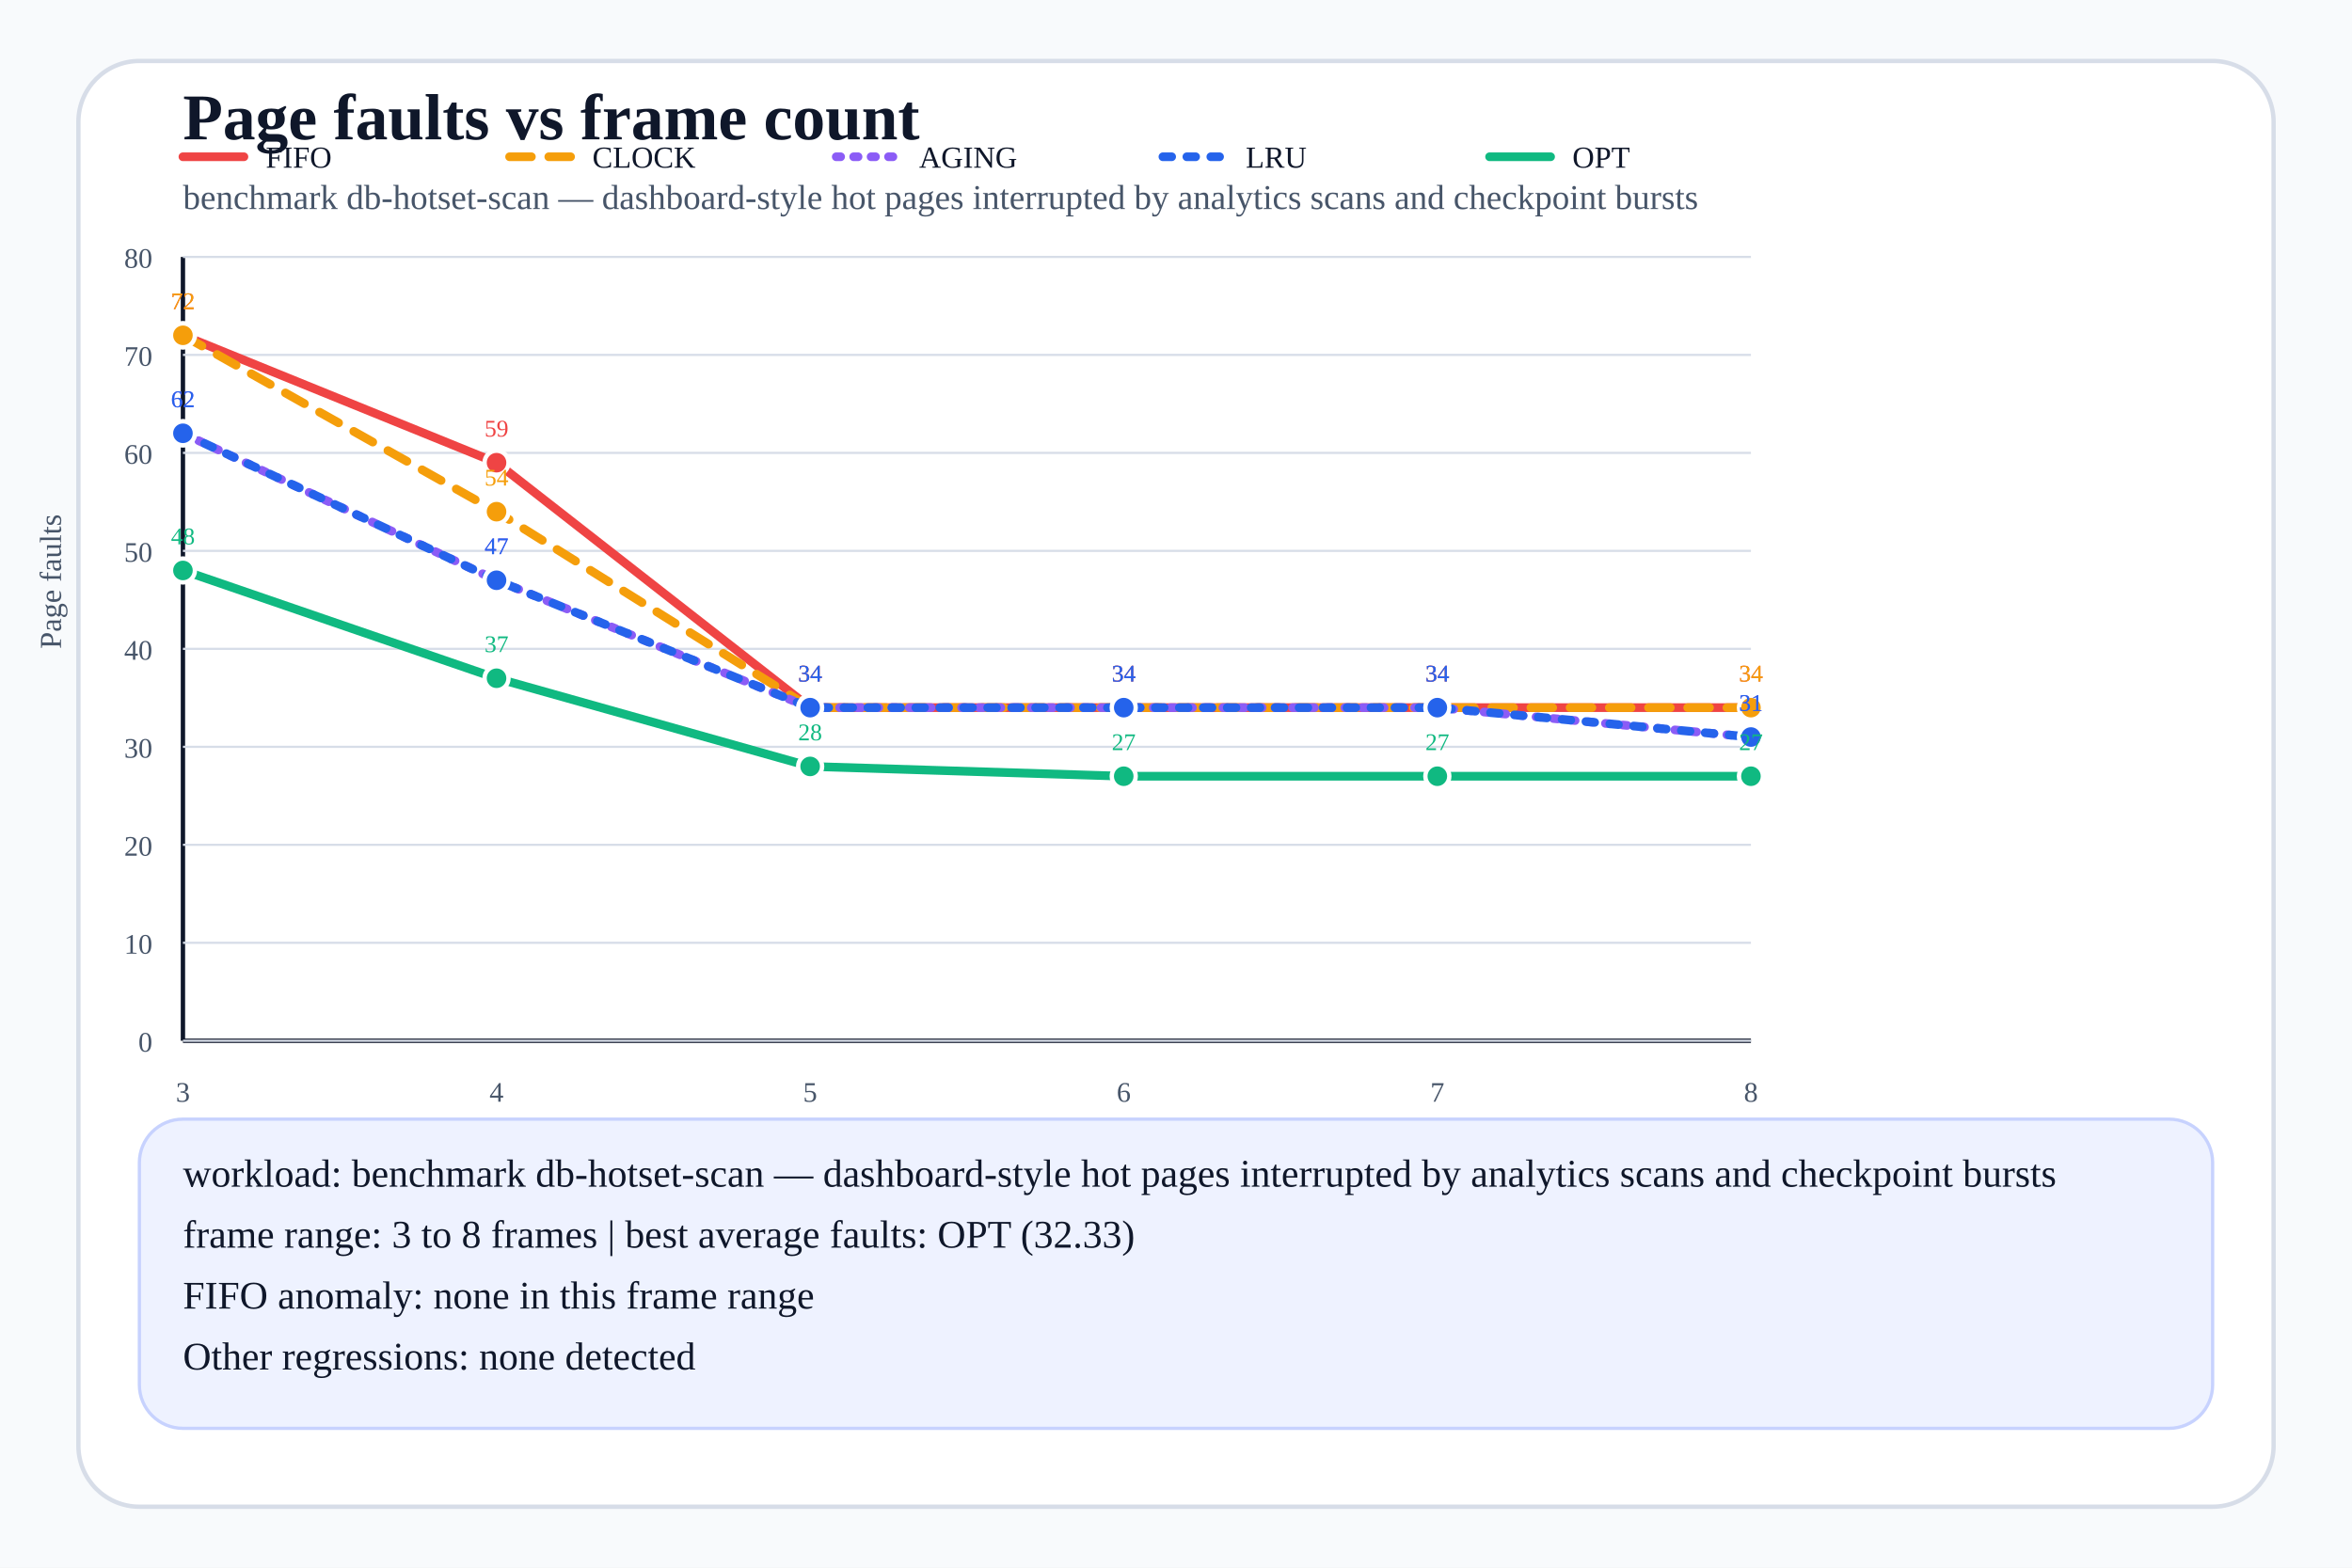
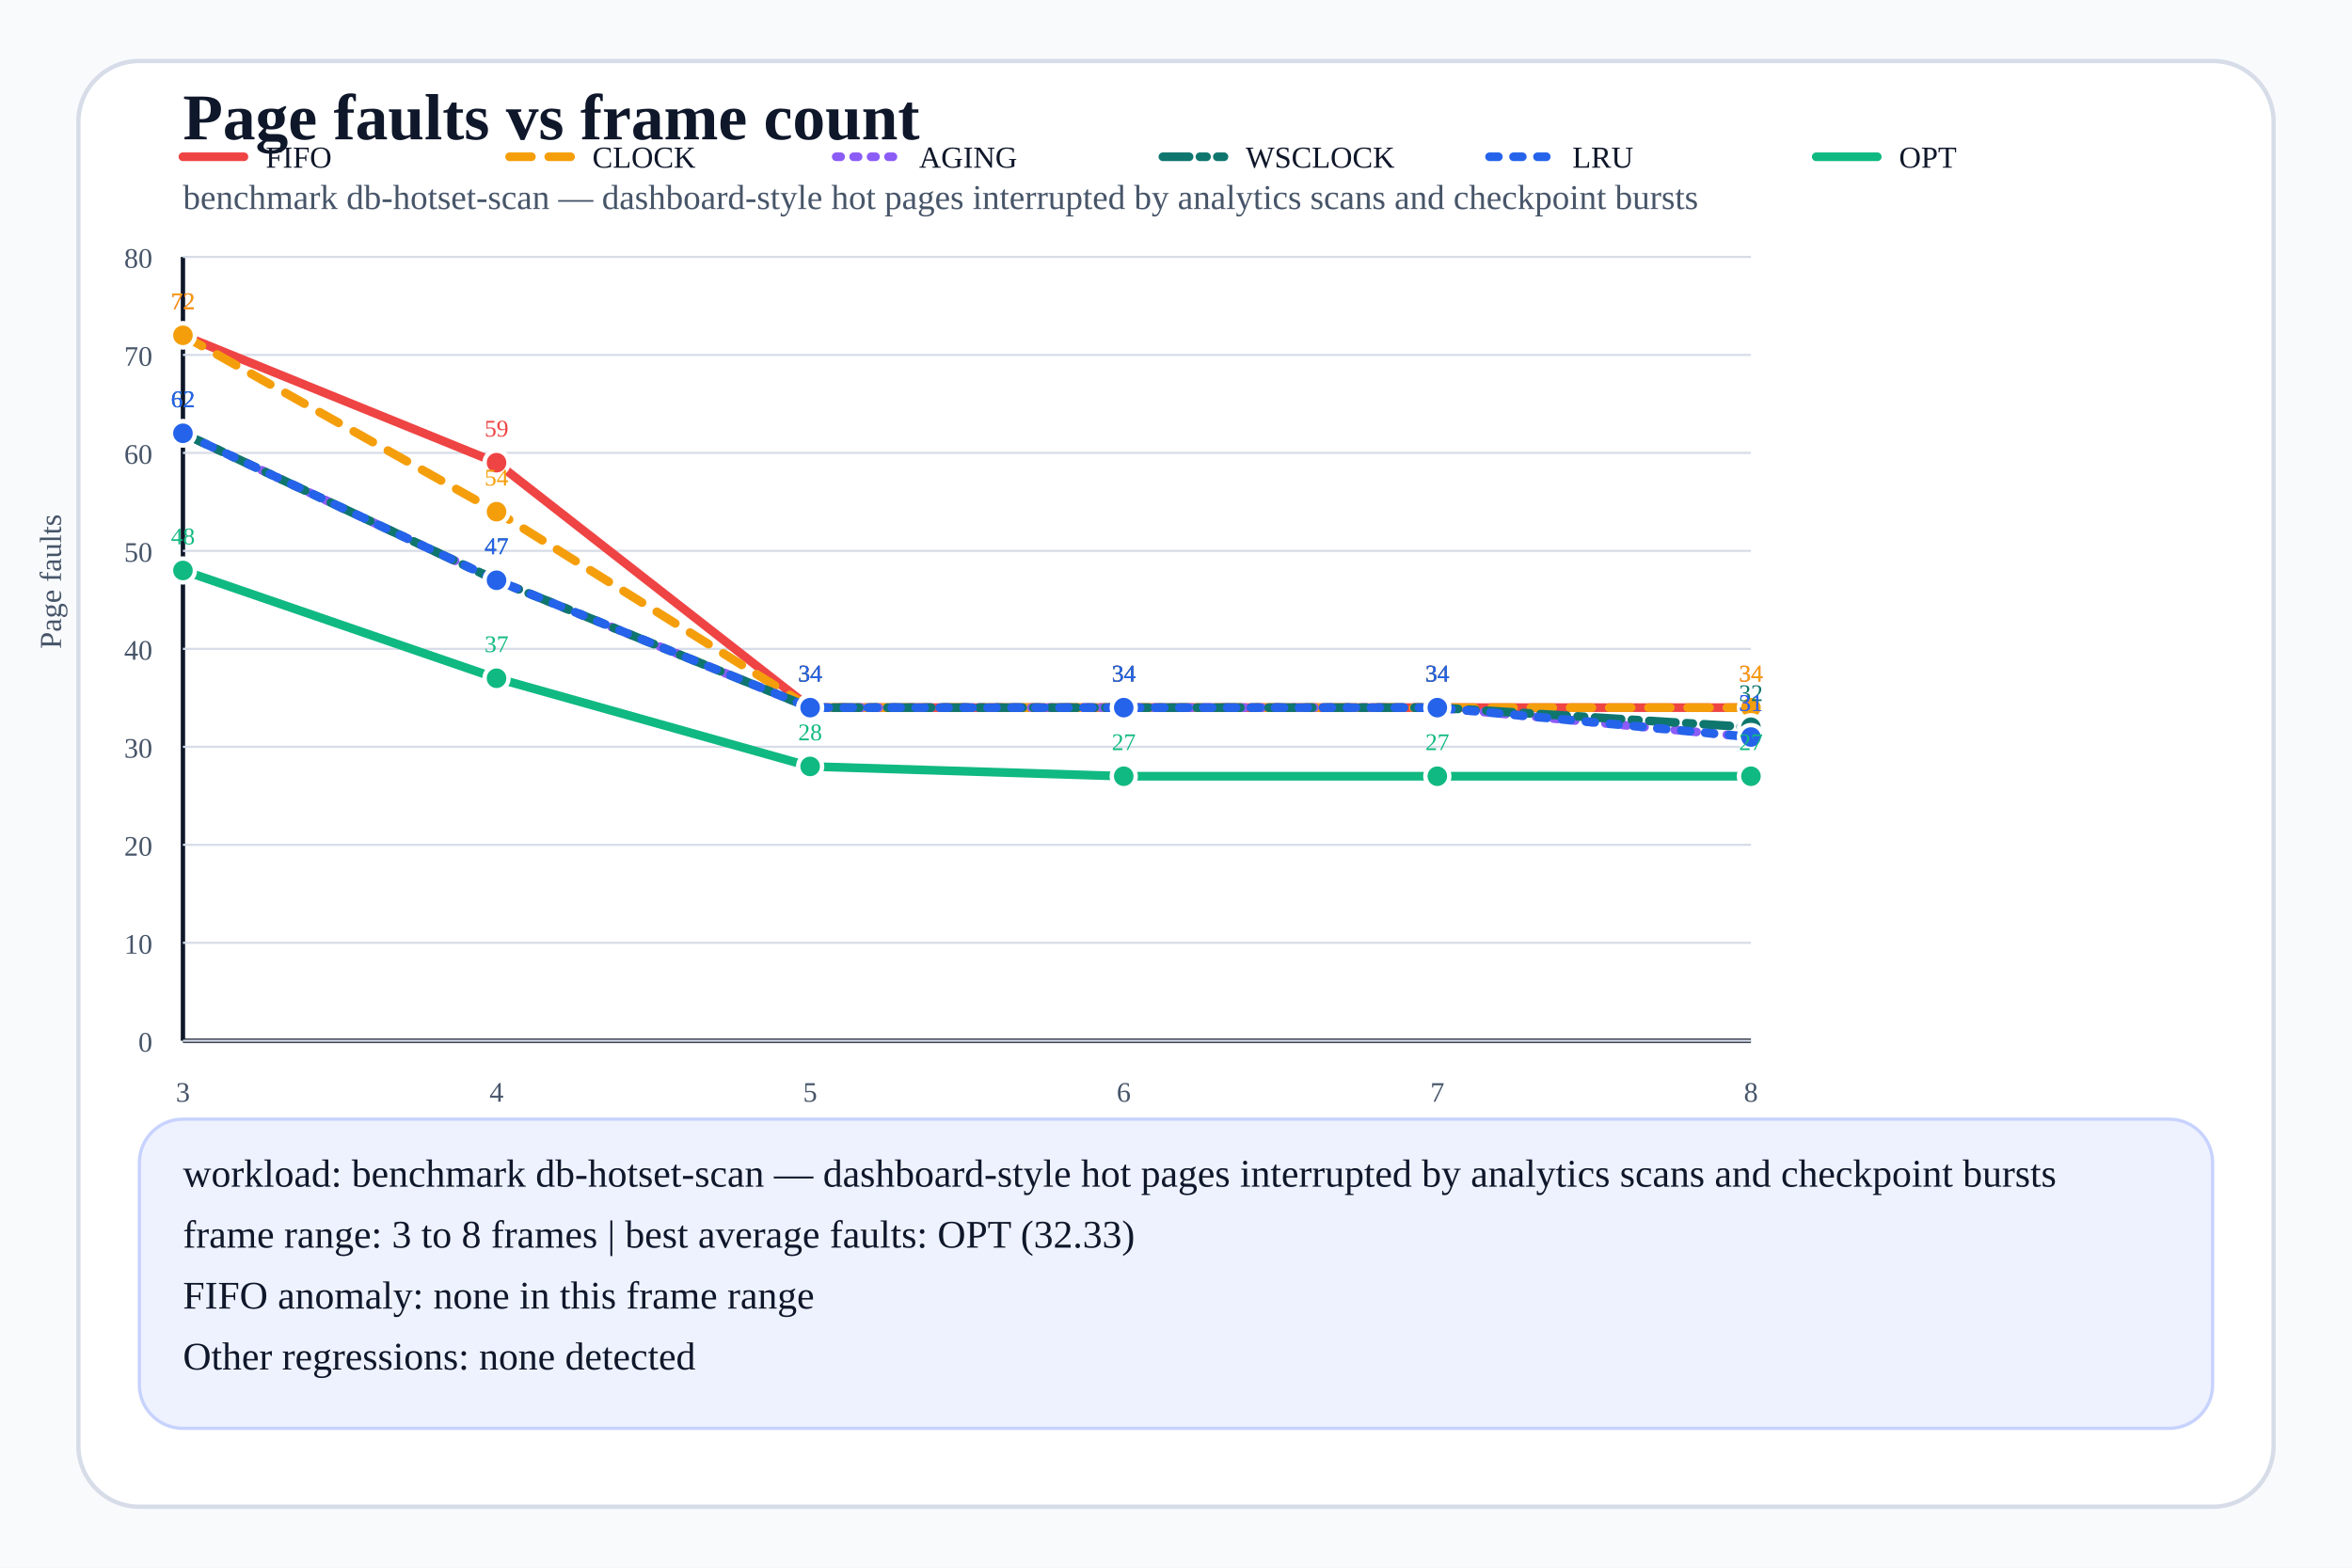
<svg xmlns="http://www.w3.org/2000/svg" width="1080" height="720" viewBox="0 0 1080 720" role="img" aria-labelledby="page-replacement-db-hotset-scan-title page-replacement-db-hotset-scan-desc">
  <rect width="100%" height="100%" fill="#f8fafc" />
  <rect x="36" y="28" width="1008" height="664" rx="28" fill="#ffffff" stroke="#d7dde8" stroke-width="2" />
  <text x="84" y="64" font-size="30" font-weight="700" fill="#0f172a">Page faults vs frame count</text>
  <text x="84" y="96" font-size="16" fill="#475569">benchmark db-hotset-scan — dashboard-style hot pages interrupted by analytics scans and checkpoint bursts</text>
  <line x1="84" y1="72" x2="112" y2="72" stroke="#ef4444" stroke-width="4" stroke-linecap="round" />
  <text x="122" y="77" font-size="14" fill="#0f172a">FIFO</text>
  <line x1="234" y1="72" x2="262" y2="72" stroke="#f59e0b" stroke-width="4" stroke-linecap="round" stroke-dasharray="10 8" />
  <text x="272" y="77" font-size="14" fill="#0f172a">CLOCK</text>
  <line x1="384" y1="72" x2="412" y2="72" stroke="#8b5cf6" stroke-width="4" stroke-linecap="round" stroke-dasharray="2 6" />
  <text x="422" y="77" font-size="14" fill="#0f172a">AGING</text>
-   <line x1="534" y1="72" x2="562" y2="72" stroke="#2563eb" stroke-width="4" stroke-linecap="round" stroke-dasharray="4 7" />
-   <text x="572" y="77" font-size="14" fill="#0f172a">LRU</text>
-   <line x1="684" y1="72" x2="712" y2="72" stroke="#10b981" stroke-width="4" stroke-linecap="round" />
-   <text x="722" y="77" font-size="14" fill="#0f172a">OPT</text>
+   <line x1="534" y1="72" x2="562" y2="72" stroke="#0f766e" stroke-width="4" stroke-linecap="round" stroke-dasharray="12 5 3 5" />
+   <text x="572" y="77" font-size="14" fill="#0f172a">WSCLOCK</text>
+   <line x1="684" y1="72" x2="712" y2="72" stroke="#2563eb" stroke-width="4" stroke-linecap="round" stroke-dasharray="4 7" />
+   <text x="722" y="77" font-size="14" fill="#0f172a">LRU</text>
+   <line x1="834" y1="72" x2="862" y2="72" stroke="#10b981" stroke-width="4" stroke-linecap="round" />
+   <text x="872" y="77" font-size="14" fill="#0f172a">OPT</text>
  <line x1="84" y1="118" x2="84" y2="478" stroke="#0f172a" stroke-width="2" />
  <line x1="84" y1="478" x2="804" y2="478" stroke="#0f172a" stroke-width="2" />
  <line x1="84" y1="478.00" x2="804" y2="478.00" stroke="#d7dde8" stroke-width="1" />
  <text x="70" y="483.00" font-size="13" text-anchor="end" fill="#475569">0</text>
  <line x1="84" y1="433.00" x2="804" y2="433.00" stroke="#d7dde8" stroke-width="1" />
  <text x="70" y="438.00" font-size="13" text-anchor="end" fill="#475569">10</text>
  <line x1="84" y1="388.00" x2="804" y2="388.00" stroke="#d7dde8" stroke-width="1" />
  <text x="70" y="393.00" font-size="13" text-anchor="end" fill="#475569">20</text>
  <line x1="84" y1="343.00" x2="804" y2="343.00" stroke="#d7dde8" stroke-width="1" />
  <text x="70" y="348.00" font-size="13" text-anchor="end" fill="#475569">30</text>
  <line x1="84" y1="298.00" x2="804" y2="298.00" stroke="#d7dde8" stroke-width="1" />
  <text x="70" y="303.00" font-size="13" text-anchor="end" fill="#475569">40</text>
  <line x1="84" y1="253.00" x2="804" y2="253.00" stroke="#d7dde8" stroke-width="1" />
  <text x="70" y="258.00" font-size="13" text-anchor="end" fill="#475569">50</text>
  <line x1="84" y1="208.00" x2="804" y2="208.00" stroke="#d7dde8" stroke-width="1" />
  <text x="70" y="213.00" font-size="13" text-anchor="end" fill="#475569">60</text>
  <line x1="84" y1="163.00" x2="804" y2="163.00" stroke="#d7dde8" stroke-width="1" />
  <text x="70" y="168.00" font-size="13" text-anchor="end" fill="#475569">70</text>
  <line x1="84" y1="118.00" x2="804" y2="118.00" stroke="#d7dde8" stroke-width="1" />
  <text x="70" y="123.00" font-size="13" text-anchor="end" fill="#475569">80</text>
  <text x="84.00" y="506" font-size="13" text-anchor="middle" fill="#475569">3</text>
  <text x="228.00" y="506" font-size="13" text-anchor="middle" fill="#475569">4</text>
  <text x="372.00" y="506" font-size="13" text-anchor="middle" fill="#475569">5</text>
  <text x="516.00" y="506" font-size="13" text-anchor="middle" fill="#475569">6</text>
  <text x="660.00" y="506" font-size="13" text-anchor="middle" fill="#475569">7</text>
  <text x="804.00" y="506" font-size="13" text-anchor="middle" fill="#475569">8</text>
  <text x="444.00" y="534" font-size="14" text-anchor="middle" fill="#475569">Frames</text>
  <text x="28" y="298.00" font-size="14" fill="#475569" transform="rotate(-90 28 298.00)">Page faults</text>
  <polyline fill="none" stroke="#ef4444" stroke-width="4" stroke-linecap="round" stroke-linejoin="round" points="84.00,154.00 228.00,212.50 372.00,325.00 516.00,325.00 660.00,325.00 804.00,325.00" />
  <circle cx="84.00" cy="154.00" r="5.5" fill="#ef4444" stroke="#ffffff" stroke-width="2" />
  <text x="84.00" y="142.00" font-size="11" text-anchor="middle" fill="#ef4444">72</text>
  <circle cx="228.00" cy="212.50" r="5.5" fill="#ef4444" stroke="#ffffff" stroke-width="2" />
  <text x="228.00" y="200.50" font-size="11" text-anchor="middle" fill="#ef4444">59</text>
  <circle cx="372.00" cy="325.00" r="5.5" fill="#ef4444" stroke="#ffffff" stroke-width="2" />
  <text x="372.00" y="313.00" font-size="11" text-anchor="middle" fill="#ef4444">34</text>
  <circle cx="516.00" cy="325.00" r="5.5" fill="#ef4444" stroke="#ffffff" stroke-width="2" />
  <text x="516.00" y="313.00" font-size="11" text-anchor="middle" fill="#ef4444">34</text>
  <circle cx="660.00" cy="325.00" r="5.5" fill="#ef4444" stroke="#ffffff" stroke-width="2" />
  <text x="660.00" y="313.00" font-size="11" text-anchor="middle" fill="#ef4444">34</text>
  <circle cx="804.00" cy="325.00" r="5.5" fill="#ef4444" stroke="#ffffff" stroke-width="2" />
  <text x="804.00" y="313.00" font-size="11" text-anchor="middle" fill="#ef4444">34</text>
  <polyline fill="none" stroke="#f59e0b" stroke-width="4" stroke-linecap="round" stroke-linejoin="round" points="84.00,154.00 228.00,235.00 372.00,325.00 516.00,325.00 660.00,325.00 804.00,325.00" stroke-dasharray="10 8" />
  <circle cx="84.00" cy="154.00" r="5.5" fill="#f59e0b" stroke="#ffffff" stroke-width="2" />
  <text x="84.00" y="142.00" font-size="11" text-anchor="middle" fill="#f59e0b">72</text>
  <circle cx="228.00" cy="235.00" r="5.5" fill="#f59e0b" stroke="#ffffff" stroke-width="2" />
  <text x="228.00" y="223.00" font-size="11" text-anchor="middle" fill="#f59e0b">54</text>
  <circle cx="372.00" cy="325.00" r="5.5" fill="#f59e0b" stroke="#ffffff" stroke-width="2" />
  <text x="372.00" y="313.00" font-size="11" text-anchor="middle" fill="#f59e0b">34</text>
  <circle cx="516.00" cy="325.00" r="5.5" fill="#f59e0b" stroke="#ffffff" stroke-width="2" />
  <text x="516.00" y="313.00" font-size="11" text-anchor="middle" fill="#f59e0b">34</text>
  <circle cx="660.00" cy="325.00" r="5.5" fill="#f59e0b" stroke="#ffffff" stroke-width="2" />
  <text x="660.00" y="313.00" font-size="11" text-anchor="middle" fill="#f59e0b">34</text>
  <circle cx="804.00" cy="325.00" r="5.5" fill="#f59e0b" stroke="#ffffff" stroke-width="2" />
  <text x="804.00" y="313.00" font-size="11" text-anchor="middle" fill="#f59e0b">34</text>
  <polyline fill="none" stroke="#8b5cf6" stroke-width="4" stroke-linecap="round" stroke-linejoin="round" points="84.00,199.00 228.00,266.50 372.00,325.00 516.00,325.00 660.00,325.00 804.00,338.50" stroke-dasharray="2 6" />
  <circle cx="84.00" cy="199.00" r="5.5" fill="#8b5cf6" stroke="#ffffff" stroke-width="2" />
  <text x="84.00" y="187.00" font-size="11" text-anchor="middle" fill="#8b5cf6">62</text>
  <circle cx="228.00" cy="266.50" r="5.5" fill="#8b5cf6" stroke="#ffffff" stroke-width="2" />
  <text x="228.00" y="254.50" font-size="11" text-anchor="middle" fill="#8b5cf6">47</text>
  <circle cx="372.00" cy="325.00" r="5.5" fill="#8b5cf6" stroke="#ffffff" stroke-width="2" />
  <text x="372.00" y="313.00" font-size="11" text-anchor="middle" fill="#8b5cf6">34</text>
  <circle cx="516.00" cy="325.00" r="5.5" fill="#8b5cf6" stroke="#ffffff" stroke-width="2" />
  <text x="516.00" y="313.00" font-size="11" text-anchor="middle" fill="#8b5cf6">34</text>
  <circle cx="660.00" cy="325.00" r="5.5" fill="#8b5cf6" stroke="#ffffff" stroke-width="2" />
  <text x="660.00" y="313.00" font-size="11" text-anchor="middle" fill="#8b5cf6">34</text>
  <circle cx="804.00" cy="338.50" r="5.5" fill="#8b5cf6" stroke="#ffffff" stroke-width="2" />
  <text x="804.00" y="326.50" font-size="11" text-anchor="middle" fill="#8b5cf6">31</text>
+   <polyline fill="none" stroke="#0f766e" stroke-width="4" stroke-linecap="round" stroke-linejoin="round" points="84.00,199.00 228.00,266.50 372.00,325.00 516.00,325.00 660.00,325.00 804.00,334.00" stroke-dasharray="12 5 3 5" />
+   <circle cx="84.00" cy="199.00" r="5.5" fill="#0f766e" stroke="#ffffff" stroke-width="2" />
+   <text x="84.00" y="187.00" font-size="11" text-anchor="middle" fill="#0f766e">62</text>
+   <circle cx="228.00" cy="266.50" r="5.5" fill="#0f766e" stroke="#ffffff" stroke-width="2" />
+   <text x="228.00" y="254.50" font-size="11" text-anchor="middle" fill="#0f766e">47</text>
+   <circle cx="372.00" cy="325.00" r="5.5" fill="#0f766e" stroke="#ffffff" stroke-width="2" />
+   <text x="372.00" y="313.00" font-size="11" text-anchor="middle" fill="#0f766e">34</text>
+   <circle cx="516.00" cy="325.00" r="5.5" fill="#0f766e" stroke="#ffffff" stroke-width="2" />
+   <text x="516.00" y="313.00" font-size="11" text-anchor="middle" fill="#0f766e">34</text>
+   <circle cx="660.00" cy="325.00" r="5.5" fill="#0f766e" stroke="#ffffff" stroke-width="2" />
+   <text x="660.00" y="313.00" font-size="11" text-anchor="middle" fill="#0f766e">34</text>
+   <circle cx="804.00" cy="334.00" r="5.5" fill="#0f766e" stroke="#ffffff" stroke-width="2" />
+   <text x="804.00" y="322.00" font-size="11" text-anchor="middle" fill="#0f766e">32</text>
  <polyline fill="none" stroke="#2563eb" stroke-width="4" stroke-linecap="round" stroke-linejoin="round" points="84.00,199.00 228.00,266.50 372.00,325.00 516.00,325.00 660.00,325.00 804.00,338.50" stroke-dasharray="4 7" />
  <circle cx="84.00" cy="199.00" r="5.5" fill="#2563eb" stroke="#ffffff" stroke-width="2" />
  <text x="84.00" y="187.00" font-size="11" text-anchor="middle" fill="#2563eb">62</text>
  <circle cx="228.00" cy="266.50" r="5.5" fill="#2563eb" stroke="#ffffff" stroke-width="2" />
  <text x="228.00" y="254.50" font-size="11" text-anchor="middle" fill="#2563eb">47</text>
  <circle cx="372.00" cy="325.00" r="5.5" fill="#2563eb" stroke="#ffffff" stroke-width="2" />
  <text x="372.00" y="313.00" font-size="11" text-anchor="middle" fill="#2563eb">34</text>
  <circle cx="516.00" cy="325.00" r="5.5" fill="#2563eb" stroke="#ffffff" stroke-width="2" />
  <text x="516.00" y="313.00" font-size="11" text-anchor="middle" fill="#2563eb">34</text>
  <circle cx="660.00" cy="325.00" r="5.5" fill="#2563eb" stroke="#ffffff" stroke-width="2" />
  <text x="660.00" y="313.00" font-size="11" text-anchor="middle" fill="#2563eb">34</text>
  <circle cx="804.00" cy="338.50" r="5.5" fill="#2563eb" stroke="#ffffff" stroke-width="2" />
  <text x="804.00" y="326.50" font-size="11" text-anchor="middle" fill="#2563eb">31</text>
  <polyline fill="none" stroke="#10b981" stroke-width="4" stroke-linecap="round" stroke-linejoin="round" points="84.00,262.00 228.00,311.50 372.00,352.00 516.00,356.50 660.00,356.50 804.00,356.50" />
  <circle cx="84.00" cy="262.00" r="5.5" fill="#10b981" stroke="#ffffff" stroke-width="2" />
  <text x="84.00" y="250.00" font-size="11" text-anchor="middle" fill="#10b981">48</text>
  <circle cx="228.00" cy="311.50" r="5.5" fill="#10b981" stroke="#ffffff" stroke-width="2" />
  <text x="228.00" y="299.50" font-size="11" text-anchor="middle" fill="#10b981">37</text>
  <circle cx="372.00" cy="352.00" r="5.5" fill="#10b981" stroke="#ffffff" stroke-width="2" />
  <text x="372.00" y="340.00" font-size="11" text-anchor="middle" fill="#10b981">28</text>
  <circle cx="516.00" cy="356.50" r="5.5" fill="#10b981" stroke="#ffffff" stroke-width="2" />
  <text x="516.00" y="344.50" font-size="11" text-anchor="middle" fill="#10b981">27</text>
  <circle cx="660.00" cy="356.50" r="5.5" fill="#10b981" stroke="#ffffff" stroke-width="2" />
  <text x="660.00" y="344.50" font-size="11" text-anchor="middle" fill="#10b981">27</text>
  <circle cx="804.00" cy="356.50" r="5.5" fill="#10b981" stroke="#ffffff" stroke-width="2" />
  <text x="804.00" y="344.50" font-size="11" text-anchor="middle" fill="#10b981">27</text>
  <rect x="64" y="514" width="952" height="142" rx="20" fill="#eef2ff" stroke="#c7d2fe" stroke-width="1.5" />
  <text x="84" y="545" font-size="18" fill="#0f172a">workload: benchmark db-hotset-scan — dashboard-style hot pages interrupted by analytics scans and checkpoint bursts</text>
  <text x="84" y="573" font-size="18" fill="#0f172a">frame range: 3 to 8 frames | best average faults: OPT (32.33)</text>
  <text x="84" y="601" font-size="18" fill="#0f172a">FIFO anomaly: none in this frame range</text>
  <text x="84" y="629" font-size="18" fill="#0f172a">Other regressions: none detected</text>
</svg>
